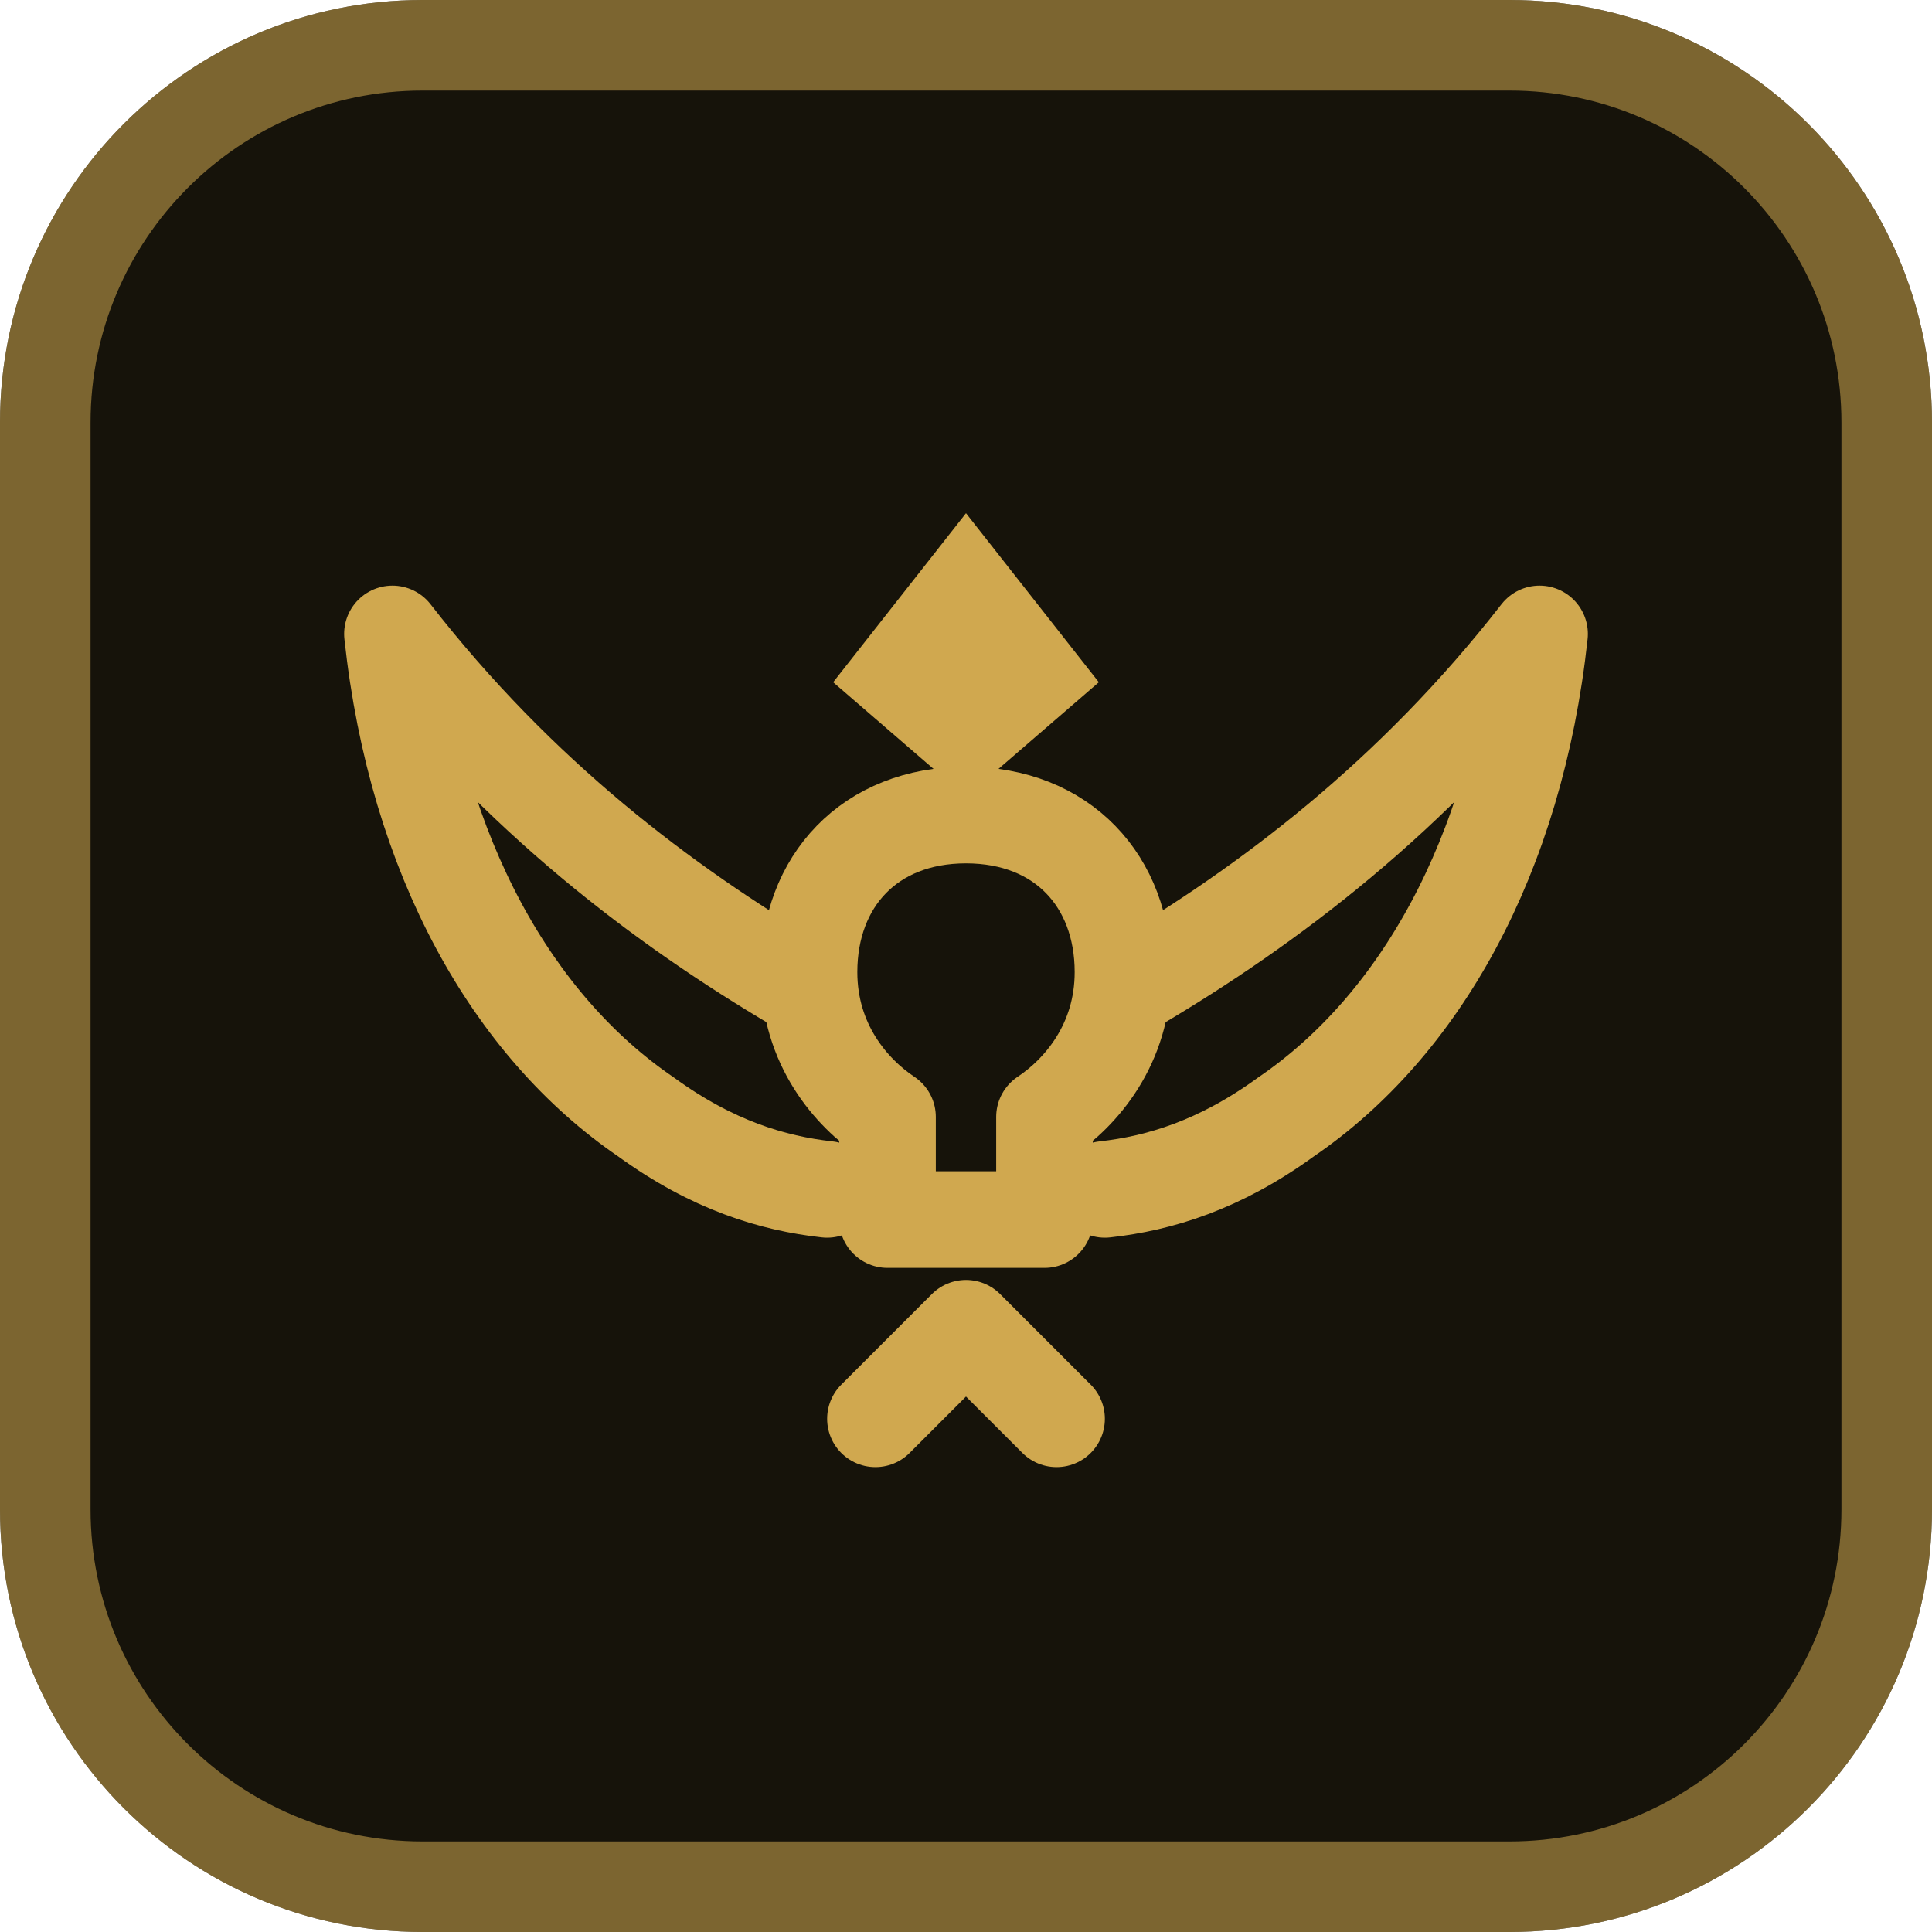
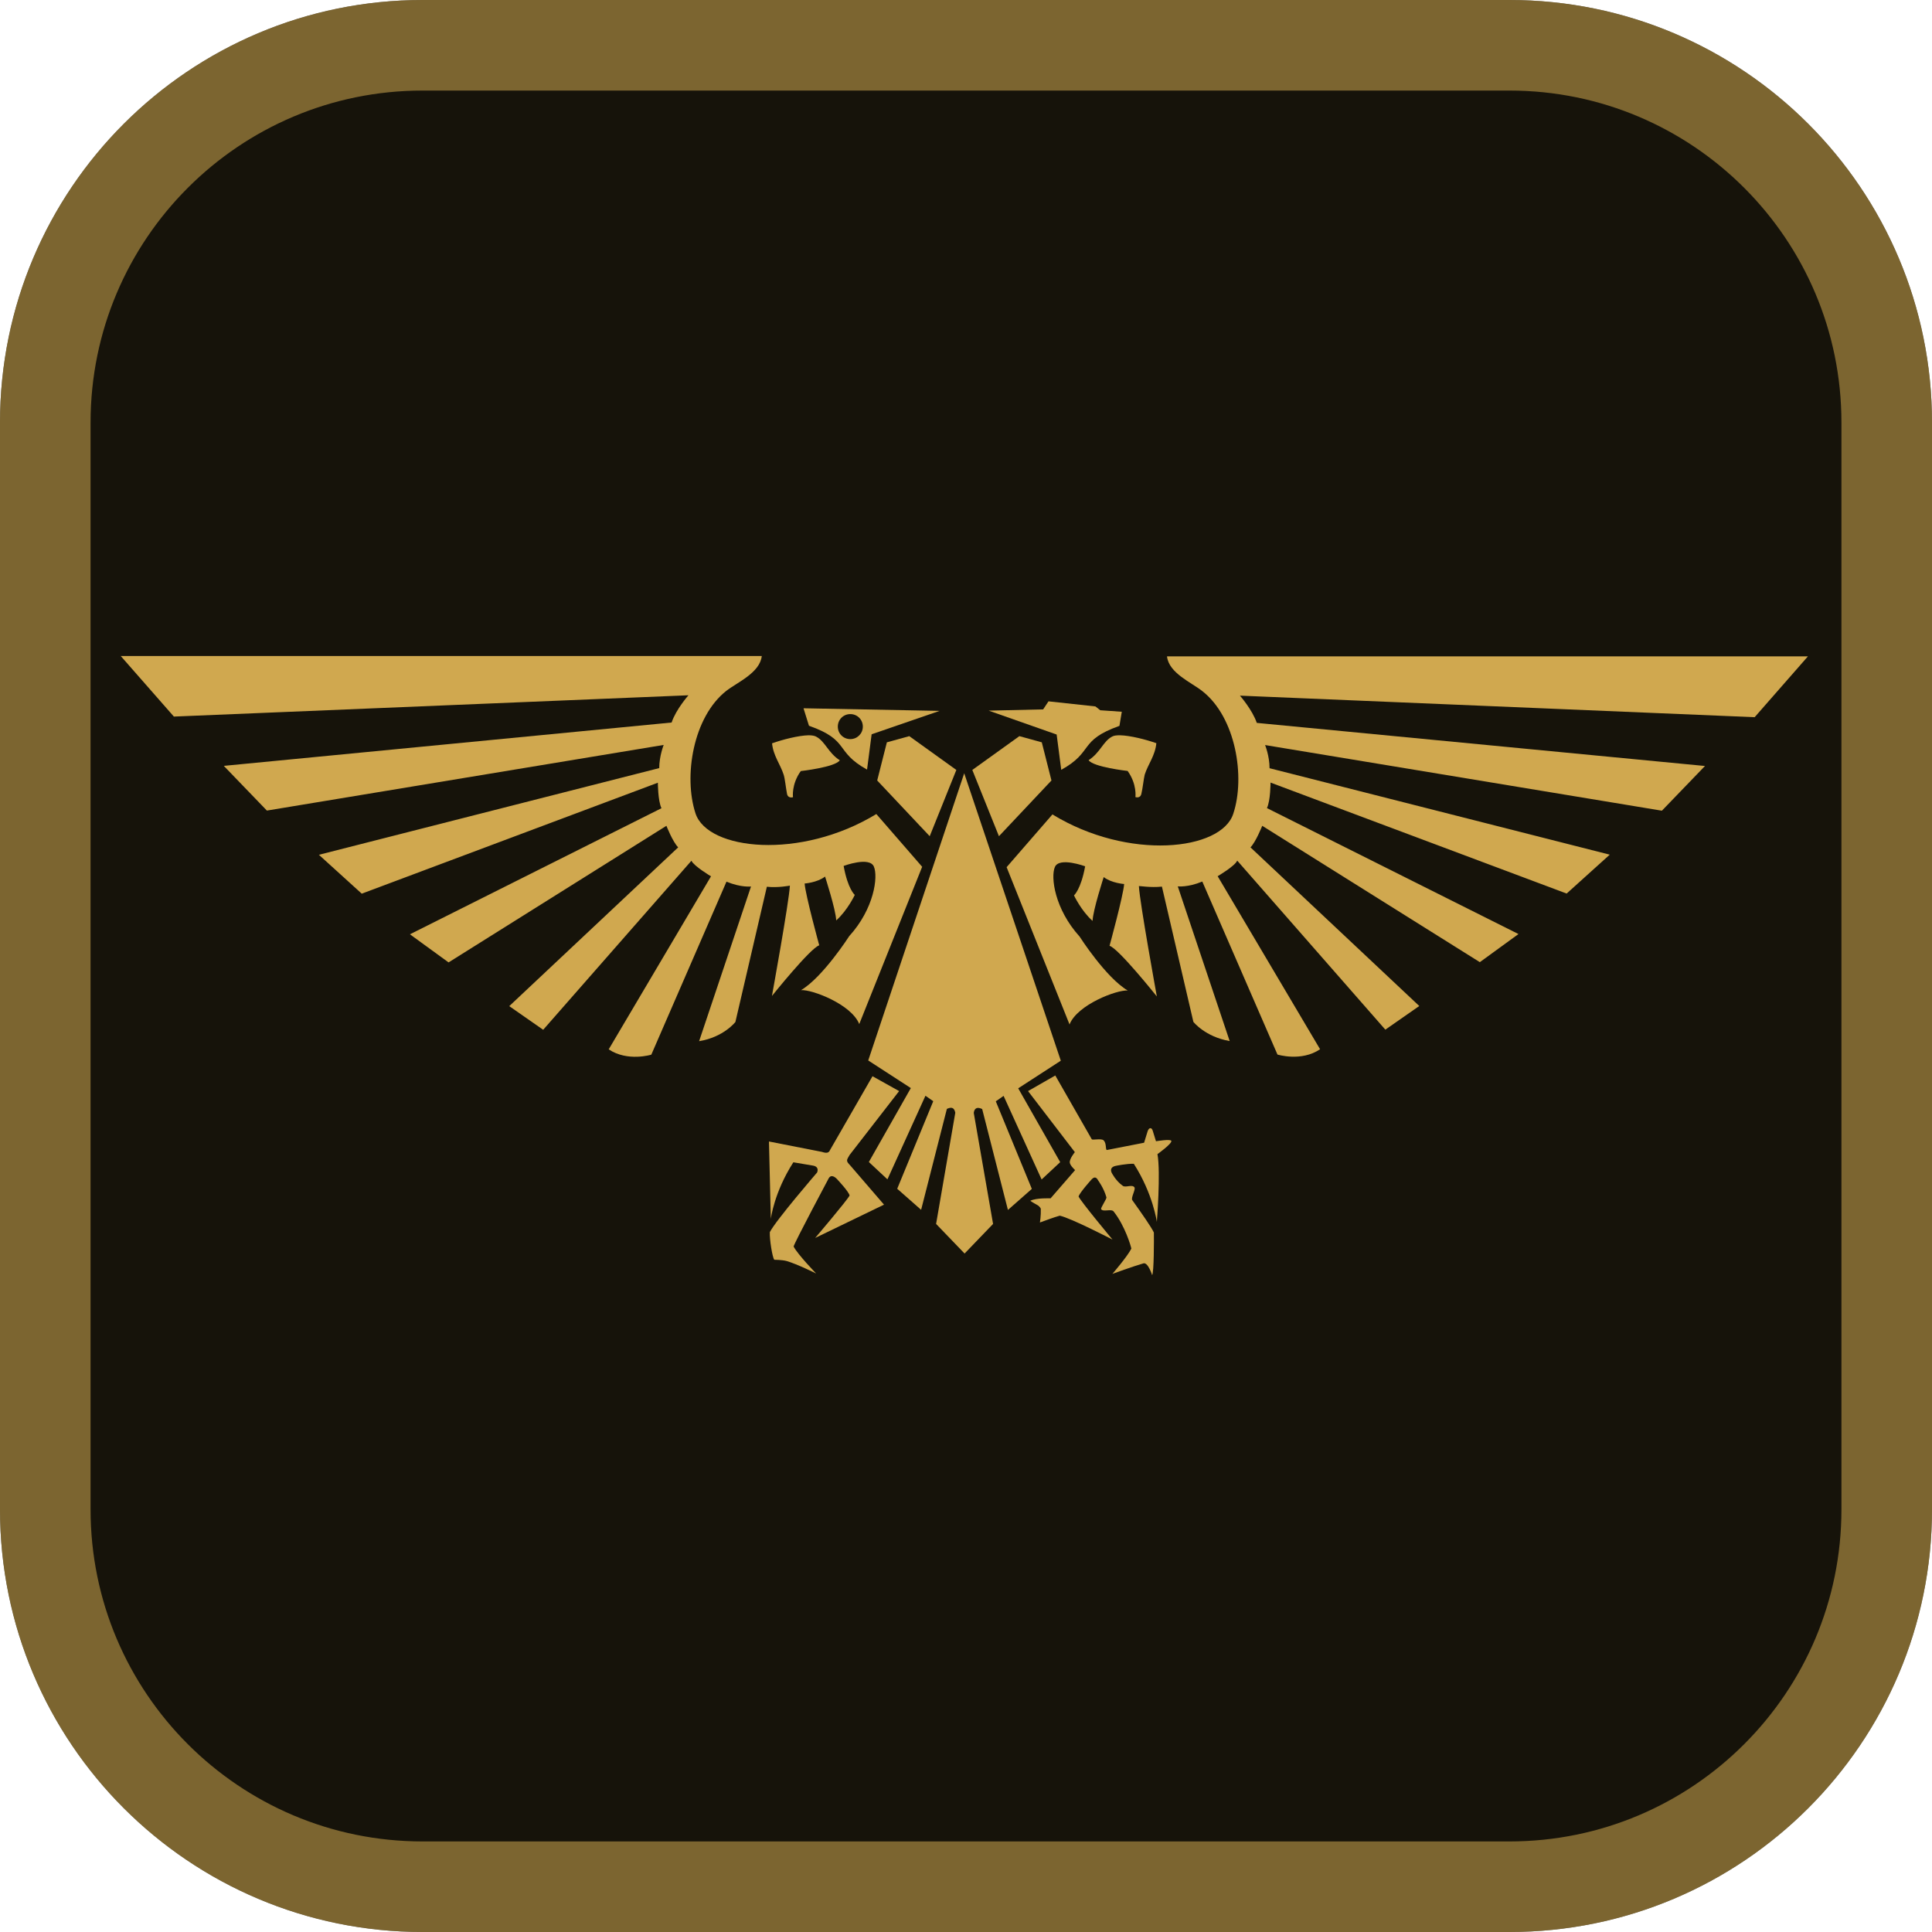
<svg xmlns="http://www.w3.org/2000/svg" viewBox="0 0 64 64">
  <rect width="64" height="64" rx="14" fill="#16130a" />
  <rect x="1.5" y="1.5" width="61" height="61" rx="12.5" fill="none" stroke="#d0a84f" stroke-opacity=".55" stroke-width="3" />
-   <g fill="none" stroke="#d0a84f" stroke-width="3.2" stroke-linecap="round" stroke-linejoin="round" transform="translate(8 8)">
-     <path d="M24 9 19.6 14.6 24 18.4l4.4-3.8z" fill="#d0a84f" stroke="none" />
-     <path d="M24 19c-3.2 0-5.2 2.2-5.2 5.2 0 2.4 1.4 4 2.6 4.8v3.4h5.2V29c1.2-.8 2.6-2.4 2.6-4.8 0-3-2-5.2-5.2-5.2z" />
-     <path d="M18.4 24.6C14 22 9.2 18.4 5 13c.8 7.4 4 13 8.4 16 2.2 1.6 4.2 2.2 6 2.4" />
-     <path d="M29.6 24.6C34 22 38.8 18.4 43 13c-.8 7.4-4 13-8.4 16-2.2 1.6-4.2 2.2-6 2.4" />
-     <path d="M21 39 24 36l3 3" />
-   </g>
+   <svg x="4" y="17" width="56" height="30" viewBox="0 0 1365 500">
+     <g fill="#d0a84f">
+       <path transform="translate(38.75693,-85.73002)" d="M642.3,180.1L564.8,412l34.4,22.3L565.3,494l15,14l30.7-67.5l6.3,4.4 l-29.1,70.7l19.3,17l20.8-81.5c4.8-2.2,6.1,0,6.8,3.1l-15.5,89.8l23,23.9l23-23.9L650,454.3c0.5-3.1,2-5.3,6.8-3.1l20.8,81.5 l19.3-17l-29.1-70.7l6.3-4.4l30.7,67.5l15-14l-33.9-59.6l34.4-22.3L642.3,180.1L642.3,180.1z" />
+       <path d="M583.7,169.2c0,0,20.8-7.8,24.4,0.5c3.6,8.2,0.2,34.1-19.9,56.2c0,0-21.3,33.2-38.9,43.6c8.7-0.7,40.7,11.4,47,27.4 l50.8-127l-37-42.6c-61.3,37.3-136.2,29.3-146-0.5s-2-77.9,24.9-99c8.7-6.8,27.1-14.5,28.6-28.1H0l0,0l42.9,48.9l415.5-17.2 c0,0-10.1,11.4-13.6,22L83.2,88.4l34.8,36.1l320.4-53c0,0-3.6,9-3.6,18.7L160,160.2l34.6,31.4l239.1-89.6c0,0,0,14.5,2.9,20.6 L233.5,224.4l31.2,22.7l175.9-110.3c0,0,5.1,13,9.5,17.4L313.7,282.4l27.4,19.1L460.8,165c1.9,4.3,15.8,12.6,15.8,12.6L394,317.3 c15.2,10.2,34.4,4.3,34.4,4.3l60.7-139.7c11.8,4.9,19.8,3.9,19.8,3.9l-41.9,124.9c19.8-3.2,29.3-15.5,29.3-15.5l25.4-109.2 c9.2,1,18.6-0.9,18.6-0.9c-0.7,13.3-14.5,89.1-14.5,89.1s31-38.7,38.2-40.9c0,0-11.1-40.4-11.8-49.9c0,0,10.1-0.7,16.5-5.6 c0,0,8.7,26.8,9,35.4c9.2-8.2,15-20.6,15-20.6S587.1,188,583.7,169.2" />
+       <path d="M555.4,63.7c-8.2,0.2-20.8,3.4-29.5,6.5c1,10.1,6.6,16.7,9.4,25.4c1,3.1,1.9,11.6,2.7,15.5c0.9,3.9,4.8,2.6,4.8,2.6 s-1.4-10.4,6.3-21.1c0,0,27.8-3.1,31.5-8.7c-9.4-6-11.8-15.3-19.1-19.1C560.3,64.1,558.1,63.7,555.4,63.7L555.4,63.7z" />
+       <path d="M551.3,41.9L551.3,41.9l4.4,14.1c33.4,11.8,20.4,20.8,46.9,35.4l3.7-28.5L661.2,44L551.3,41.9z M589.1,66.8L589.1,66.8 c-5.6,0-10.1-4.4-10.1-10.1l0,0c0-5.6,4.4-10.1,10.1-10.1c5.6,0,10.1,4.4,10.1,10.1S594.6,66.8,589.1,66.8z" />
+       <polygon points="636.7,64.4 618.6,69.4 610.8,100.2 653.2,145.2 674.7,91.7" />
+       <path d="M749.1,36.3l-4.3,6.5l-44,1l54.9,19.3l3.7,28.5C786,76.9,773,68,806.4,56.1l1.9-11.4l-17.4-1.2l-3.9-3.1L749.1,36.3 L749.1,36.3z" />
+       <path d="M806.9,63.7c-2.7,0-4.9,0.2-6.3,1c-7.3,3.7-9.7,13.1-19.1,19.1c3.7,5.6,31.5,8.7,31.5,8.7c7.7,10.7,6.3,21.1,6.3,21.1 s3.9,1.4,4.8-2.6c1-3.9,1.9-12.4,2.7-15.5c2.7-8.5,8.4-15.2,9.4-25.4C827.7,67.1,815.1,63.9,806.9,63.7L806.9,63.7z" />
+       <polygon points="725.6,64.4 687.6,91.7 709.1,145.2 751.5,100.2 743.7,69.4" />
+       <path d="M840.7,185.9l25.4,109.2c0,0,9.5,12.1,29.3,15.5l-41.9-124.9c0,0,8,1,19.8-3.9l60.7,139.7c0,0,19.3,6,34.4-4.3 l-82.7-139.7c0,0,14-8.2,15.8-12.6l119.6,136.5l27.4-19.1L912.2,154.2c4.3-4.3,9.5-17.4,9.5-17.4l175.7,110.1l31.2-22.7 L925.5,122.5c2.9-6.1,2.9-20.6,2.9-20.6l239.1,89.6l34.8-31.4L927.6,90.3c0-9.9-3.6-18.7-3.6-18.7l320.4,53l34.8-36.1L917.3,53.7 c-3.6-10.6-13.6-22-13.6-22l415.6,17.4L1362.3,0H844.8l0,0c1.5,13.6,19.9,21.1,28.6,28.1c26.9,21.1,34.8,69.2,24.9,99 c-9.7,29.8-84.7,38-146,0.5l-37,42.6l50.8,127c6.3-16,38.3-28.1,47-27.4c-17.7-10.4-38.9-43.6-38.9-43.6 c-20.1-22.2-23.5-48.1-19.9-56.2c3.6-8.2,24.4-0.5,24.4-0.5c-3.4,18.7-9,23.5-9,23.5s5.8,12.4,15,20.6c0.3-8.7,9-35.4,9-35.4 c6.3,4.9,16.5,5.6,16.5,5.6c-0.7,9.4-11.8,49.9-11.8,49.9c7.2,2,38.2,40.9,38.2,40.9s-13.8-75.7-14.5-89.1 C822.1,185.2,831.5,186.9,840.7,185.9" />
+       <path d="M754.6,338.4l-22,12.6l37.8,49.3c0,0-4.4,5.3-4.1,8.4c0.2,2.4,4.3,6.1,4.3,6.1l-19.8,22.8c0,0-11.8-0.5-16.4,2 c4.9,3.4,6.8,3.2,8.5,6.3c0.2,5.5-0.7,11.2-0.7,11.2c5.3-1.9,10.4-3.9,16-5.5c9,1.9,42.6,19.3,42.6,19.3s-25.7-30.8-27.4-34.8 c0.9-3.1,9.9-13.1,9.9-13.1c2.4-2.9,4.3-3.1,6,0.3c0,0,4.4,5.8,6.6,13.5c0.3,1.2-4.8,8.5-4.3,9.5c1.5,2.6,8.2-0.5,10.1,1.9 c9.2,11.6,14,28.1,14.3,30c-3.1,6.3-15.3,20.4-15.3,20.4s16.7-6.1,25.1-8.5c3.7-1,7,9.5,7,9.5c1.5-2,1.5-28.8,1.4-34.4 c-2.2-4.6-9.7-15.3-17.4-26.1c-1.4-1.9,2.9-8.7,1.7-10.4c-1.9-2.6-7.2,0.5-9.4-1.2c-5.8-4.1-9-10.6-9-10.6 c-1.4-3.1,0.3-4.9,3.2-5.5c0,0,8.9-1.9,14.7-1.7c15.5,24.2,18.6,46.9,18.6,46.9s3.2-39.7,0.5-54.7c0,0,11.9-8.5,11.2-10.7 c-0.5-1.7-12.4,0.3-12.4,0.3l-2.6-8.4c-0.7-2.7-2.9-3.1-4.1,0.2l-2.9,9.4l-29.7,5.8c-1.9,0.7-0.2-5.3-3.1-7.8 c-2-1.7-9.2,0.2-9.5-0.9L754.6,338.4L754.6,338.4z" />
+       <path d="M607,339l-34.3,59.6c-1,2.6-3.2,2.6-6.5,1.5l-42.8-8.4l1.5,62.5c0,0,2.6-21.5,18.2-45.7l16,2.7c2.9,0.5,4.4,2.4,3.2,5.5 c0,0-33.4,38.7-38.2,48.2c-0.3,5.6,2,20.3,3.6,22.3c0,0,6.1,0,9.9,1c8.4,2.4,23.9,10.1,23.9,10.1s-15-15.5-18.2-21.8 c0.9-3.6,28.3-55,28.3-55c1.9-3.4,5.1-1.5,7.5,1.4c0,0,8.7,9.2,9.4,12.4c-1.9,3.9-27.8,34.3-27.8,34.3l55.6-26.9L589,411 c-3.4-3.6-3.2-3.9-0.5-8.4l40-51.6L607,339z" />
+     </g>
+   </svg>
</svg>
